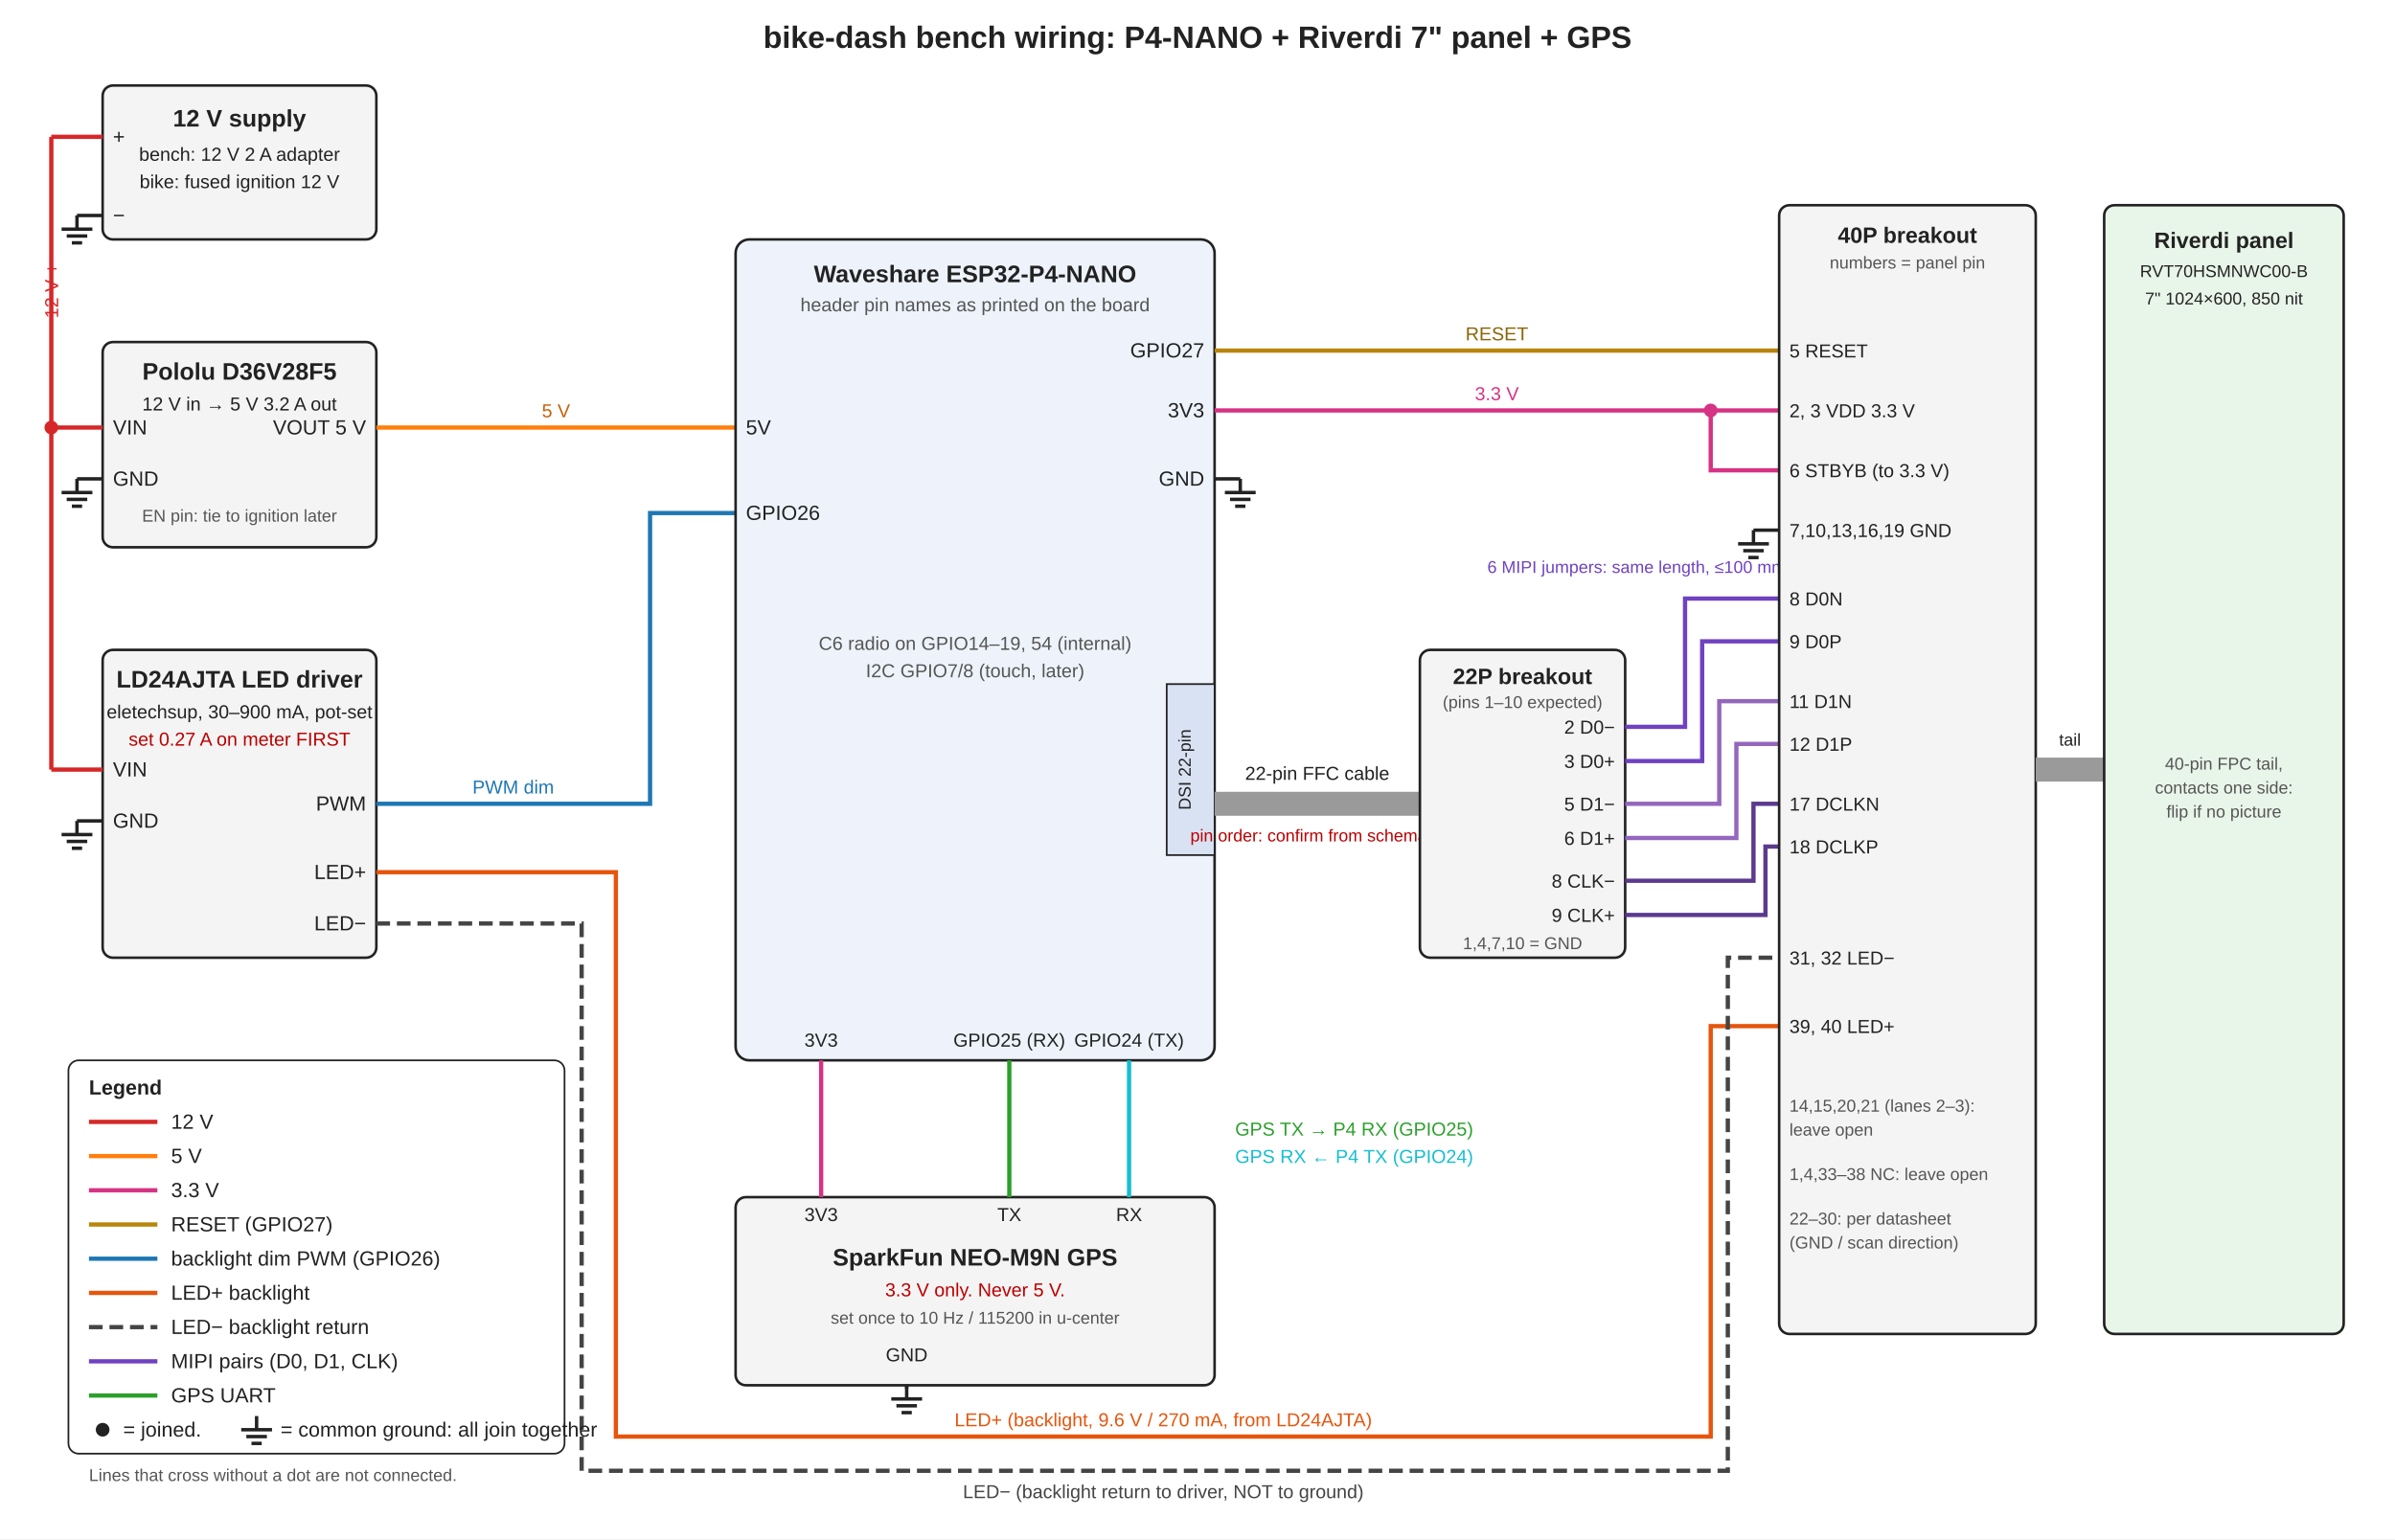
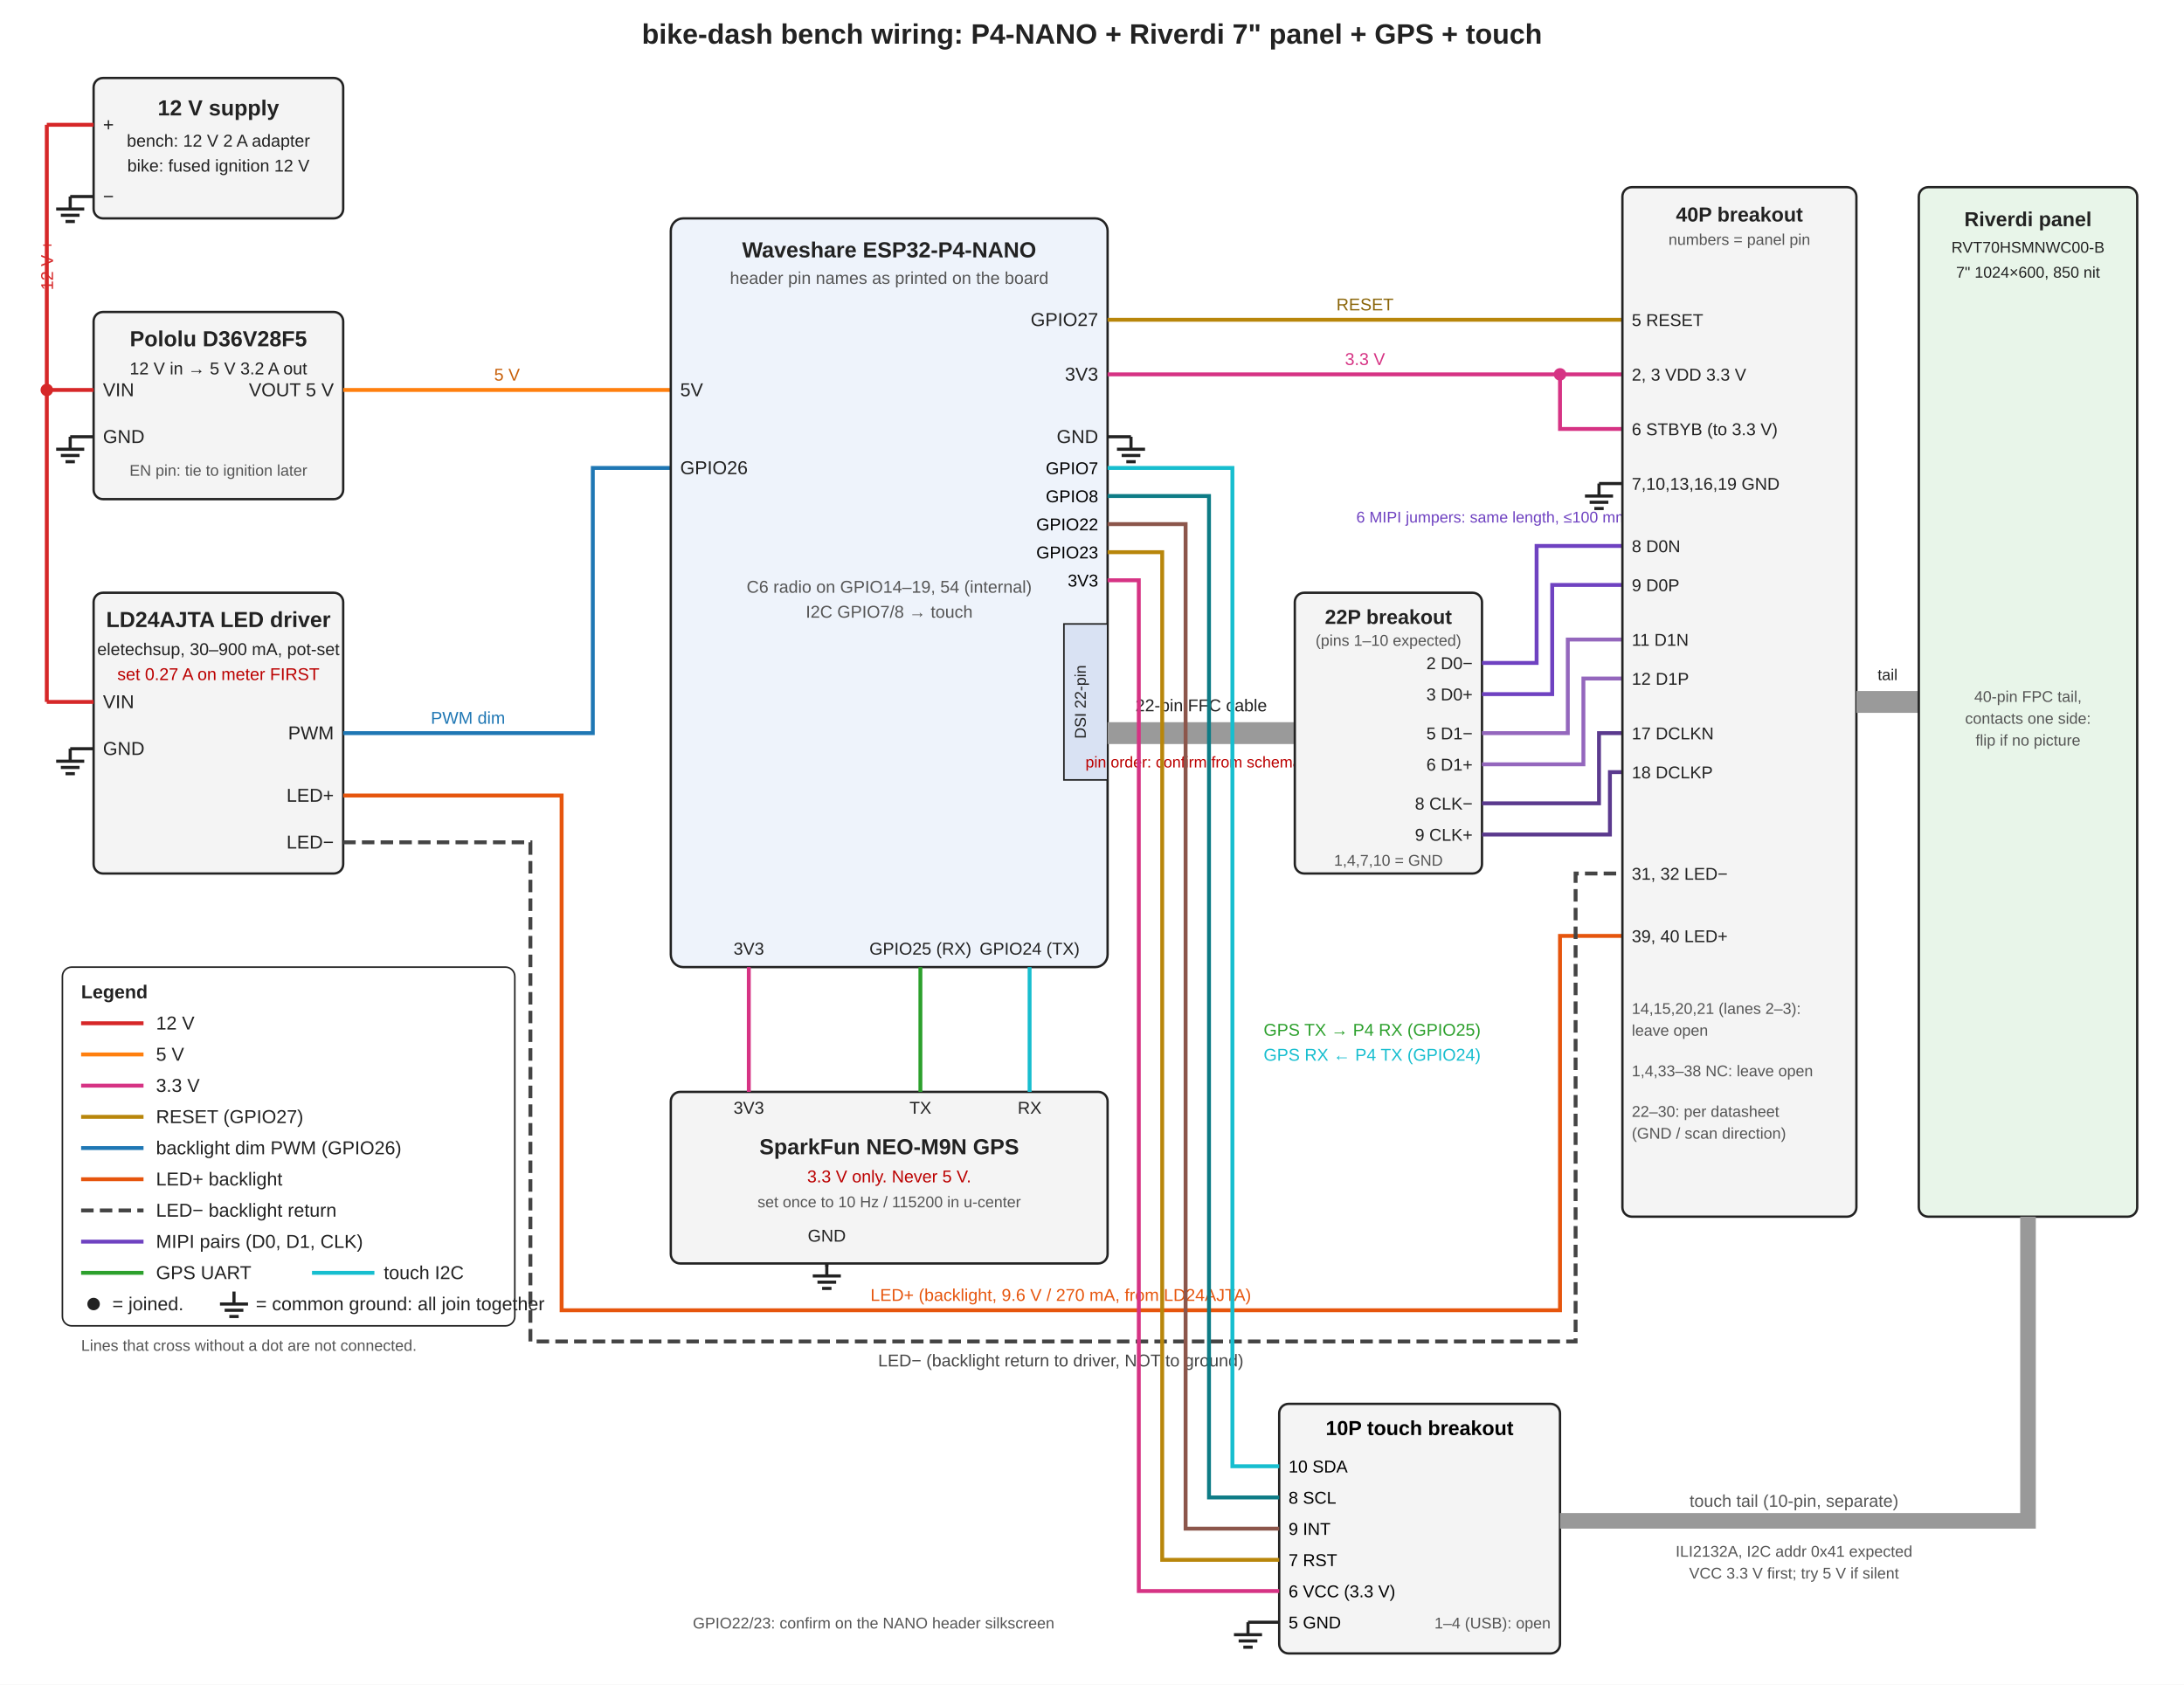
- <svg xmlns="http://www.w3.org/2000/svg" viewBox="0 0 1400 900" width="1400" height="900" role="img" aria-label="Bench wiring: 12 V supply feeds a Pololu 5 V buck and an LD24AJTA LED driver; the P4-NANO gets 5 V, drives the panel over a 22-pin FFC to a 22-pin breakout, six MIPI jumpers to a 40-pin breakout, and the Riverdi panel tail; RESET, 3.3 V and STBYB from the P4-NANO header; backlight LED+/LED- from the LD24AJTA; GPS on 3.3 V and GPIO24/25.">
+ <svg xmlns="http://www.w3.org/2000/svg" viewBox="0 0 1400 1080" width="1400" height="1080" role="img" aria-label="Bench wiring: 12 V supply feeds a Pololu 5 V buck and an LD24AJTA LED driver; the P4-NANO gets 5 V, drives the panel over a 22-pin FFC to a 22-pin breakout, six MIPI jumpers to a 40-pin breakout, and the Riverdi panel tail; RESET, 3.3 V and STBYB from the P4-NANO header; backlight LED+/LED- from the LD24AJTA; GPS on 3.3 V and GPIO24/25; touch on a 10-pin breakout: I2C GPIO7/8, INT GPIO22, RST GPIO23, 3.3 V.">
  <defs>
    <g id="gnd" stroke="#222" stroke-width="2" fill="none">
      <line x1="0" y1="0" x2="0" y2="8" />
      <line x1="-9" y1="8" x2="9" y2="8" />
      <line x1="-6" y1="12" x2="6" y2="12" />
      <line x1="-3" y1="16" x2="3" y2="16" />
    </g>
  </defs>
-   <rect x="0" y="0" width="1400" height="900" fill="#ffffff" />
+   <rect x="0" y="0" width="1400" height="1080" fill="#ffffff" />
  <g font-family="Arial, Helvetica, sans-serif" font-size="12" fill="#222">
-     <text x="700" y="28" font-size="18" font-weight="bold" text-anchor="middle">bike-dash bench wiring: P4-NANO + Riverdi 7" panel + GPS</text>
+     <text x="700" y="28" font-size="18" font-weight="bold" text-anchor="middle">bike-dash bench wiring: P4-NANO + Riverdi 7" panel + GPS + touch</text>
    <rect x="60" y="50" width="160" height="90" rx="6" fill="#f4f4f4" stroke="#222" stroke-width="1.5" />
    <text x="140" y="74" font-size="14" font-weight="bold" text-anchor="middle">12 V supply</text>
    <text x="140" y="94" font-size="11" text-anchor="middle">bench: 12 V 2 A adapter</text>
    <text x="140" y="110" font-size="11" text-anchor="middle">bike: fused ignition 12 V</text>
    <text x="66" y="84" font-size="12">+</text>
    <text x="66" y="130" font-size="12">−</text>
    <line x1="60" y1="126" x2="45" y2="126" stroke="#222" stroke-width="2" />
    <use href="#gnd" x="45" y="126" />
    <rect x="60" y="200" width="160" height="120" rx="6" fill="#f4f4f4" stroke="#222" stroke-width="1.5" />
    <text x="140" y="222" font-size="14" font-weight="bold" text-anchor="middle">Pololu D36V28F5</text>
    <text x="140" y="240" font-size="11" text-anchor="middle">12 V in → 5 V 3.2 A out</text>
    <text x="66" y="254">VIN</text>
    <text x="66" y="284">GND</text>
    <line x1="60" y1="280" x2="45" y2="280" stroke="#222" stroke-width="2" />
    <use href="#gnd" x="45" y="280" />
    <text x="214" y="254" text-anchor="end">VOUT 5 V</text>
    <text x="140" y="305" font-size="10" text-anchor="middle" fill="#555">EN pin: tie to ignition later</text>
    <rect x="60" y="380" width="160" height="180" rx="6" fill="#f4f4f4" stroke="#222" stroke-width="1.5" />
    <text x="140" y="402" font-size="14" font-weight="bold" text-anchor="middle">LD24AJTA LED driver</text>
    <text x="140" y="420" font-size="11" text-anchor="middle">eletechsup, 30–900 mA, pot-set</text>
    <text x="140" y="436" font-size="11" text-anchor="middle" fill="#b00">set 0.27 A on meter FIRST</text>
    <text x="66" y="454">VIN</text>
    <text x="66" y="484">GND</text>
    <line x1="60" y1="480" x2="45" y2="480" stroke="#222" stroke-width="2" />
    <use href="#gnd" x="45" y="480" />
    <text x="214" y="474" text-anchor="end">PWM</text>
    <text x="214" y="514" text-anchor="end">LED+</text>
    <text x="214" y="544" text-anchor="end">LED−</text>
    <g stroke="#d62728" stroke-width="2.5" fill="none">
      <line x1="30" y1="80" x2="30" y2="450" />
      <line x1="30" y1="80" x2="60" y2="80" />
      <line x1="30" y1="250" x2="60" y2="250" />
      <line x1="30" y1="450" x2="60" y2="450" />
    </g>
    <circle cx="30" cy="250" r="4" fill="#d62728" />
    <text x="34" y="170" font-size="11" fill="#d62728" transform="rotate(-90 34 170)" text-anchor="middle">12 V +</text>
    <line x1="220" y1="250" x2="430" y2="250" stroke="#ff7f0e" stroke-width="2.5" />
    <text x="325" y="244" font-size="11" fill="#c8600a" text-anchor="middle">5 V</text>
    <polyline points="220,470 380,470 380,300 430,300" fill="none" stroke="#1f77b4" stroke-width="2.5" />
    <text x="300" y="464" font-size="11" fill="#1f77b4" text-anchor="middle">PWM dim</text>
    <polyline points="220,510 360,510 360,840 1000,840 1000,600 1040,600" fill="none" stroke="#e6550d" stroke-width="2.5" />
    <polyline points="220,540 340,540 340,860 1010,860 1010,560 1040,560" fill="none" stroke="#444" stroke-width="2.5" stroke-dasharray="8 4" />
    <text x="680" y="834" font-size="11" fill="#e6550d" text-anchor="middle">LED+  (backlight, 9.6 V / 270 mA, from LD24AJTA)</text>
    <text x="680" y="876" font-size="11" fill="#444" text-anchor="middle">LED−  (backlight return to driver, NOT to ground)</text>
    <rect x="430" y="140" width="280" height="480" rx="8" fill="#eef3fb" stroke="#222" stroke-width="1.5" />
    <text x="570" y="165" font-size="14" font-weight="bold" text-anchor="middle">Waveshare ESP32-P4-NANO</text>
    <text x="570" y="182" font-size="11" text-anchor="middle" fill="#555">header pin names as printed on the board</text>
    <text x="436" y="254">5V</text>
    <text x="436" y="304">GPIO26</text>
    <text x="704" y="209" text-anchor="end">GPIO27</text>
    <text x="704" y="244" text-anchor="end">3V3</text>
    <text x="704" y="284" text-anchor="end">GND</text>
    <line x1="710" y1="280" x2="725" y2="280" stroke="#222" stroke-width="2" />
    <use href="#gnd" x="725" y="280" />
    <rect x="682" y="400" width="28" height="100" fill="#d9e2f3" stroke="#222" />
    <text x="696" y="450" font-size="10" text-anchor="middle" transform="rotate(-90 696 450)">DSI 22-pin</text>
    <text x="480" y="612" font-size="11" text-anchor="middle">3V3</text>
    <text x="590" y="612" font-size="11" text-anchor="middle">GPIO25 (RX)</text>
    <text x="660" y="612" font-size="11" text-anchor="middle">GPIO24 (TX)</text>
    <text x="570" y="380" font-size="11" text-anchor="middle" fill="#555">C6 radio on GPIO14–19, 54 (internal)</text>
-     <text x="570" y="396" font-size="11" text-anchor="middle" fill="#555">I2C GPIO7/8 (touch, later)</text>
+     <text x="570" y="396" font-size="11" text-anchor="middle" fill="#555">I2C GPIO7/8 → touch</text>
    <line x1="710" y1="205" x2="1040" y2="205" stroke="#b8860b" stroke-width="2.5" />
    <text x="875" y="199" font-size="11" fill="#8a6508" text-anchor="middle">RESET</text>
    <polyline points="710,240 1040,240" fill="none" stroke="#d63384" stroke-width="2.5" />
    <polyline points="1000,240 1000,275 1040,275" fill="none" stroke="#d63384" stroke-width="2.5" />
    <circle cx="1000" cy="240" r="4" fill="#d63384" />
    <text x="875" y="234" font-size="11" fill="#d63384" text-anchor="middle">3.3 V</text>
    <line x1="710" y1="470" x2="830" y2="470" stroke="#9a9a9a" stroke-width="14" />
    <text x="770" y="456" font-size="11" text-anchor="middle">22-pin FFC cable</text>
    <text x="770" y="492" font-size="10" text-anchor="middle" fill="#b00">pin order: confirm from schematic</text>
    <rect x="830" y="380" width="120" height="180" rx="6" fill="#f4f4f4" stroke="#222" stroke-width="1.5" />
    <text x="890" y="400" font-size="13" font-weight="bold" text-anchor="middle">22P breakout</text>
    <text x="890" y="414" font-size="10" text-anchor="middle" fill="#555">(pins 1–10 expected)</text>
    <text x="944" y="429" text-anchor="end" font-size="11">2  D0−</text>
    <text x="944" y="449" text-anchor="end" font-size="11">3  D0+</text>
    <text x="944" y="474" text-anchor="end" font-size="11">5  D1−</text>
    <text x="944" y="494" text-anchor="end" font-size="11">6  D1+</text>
    <text x="944" y="519" text-anchor="end" font-size="11">8  CLK−</text>
    <text x="944" y="539" text-anchor="end" font-size="11">9  CLK+</text>
    <text x="890" y="555" font-size="10" text-anchor="middle" fill="#555">1,4,7,10 = GND</text>
    <g fill="none" stroke-width="2.5">
      <polyline points="950,425 985,425 985,350 1040,350" stroke="#6f42c1" />
      <polyline points="950,445 995,445 995,375 1040,375" stroke="#6f42c1" />
      <polyline points="950,470 1005,470 1005,410 1040,410" stroke="#9467bd" />
      <polyline points="950,490 1015,490 1015,435 1040,435" stroke="#9467bd" />
      <polyline points="950,515 1025,515 1025,470 1040,470" stroke="#5b3a8e" />
      <polyline points="950,535 1032,535 1032,495 1040,495" stroke="#5b3a8e" />
    </g>
    <text x="990" y="335" font-size="10" fill="#6f42c1" text-anchor="middle">6 MIPI jumpers: same length, ≤100 mm, pairs together</text>
    <rect x="1040" y="120" width="150" height="660" rx="6" fill="#f4f4f4" stroke="#222" stroke-width="1.5" />
    <text x="1115" y="142" font-size="13" font-weight="bold" text-anchor="middle">40P breakout</text>
    <text x="1115" y="157" font-size="10" text-anchor="middle" fill="#555">numbers = panel pin</text>
    <text x="1046" y="209" font-size="11">5  RESET</text>
    <text x="1046" y="244" font-size="11">2, 3  VDD 3.3 V</text>
    <text x="1046" y="279" font-size="11">6  STBYB (to 3.3 V)</text>
    <text x="1046" y="314" font-size="11">7,10,13,16,19  GND</text>
    <line x1="1040" y1="310" x2="1025" y2="310" stroke="#222" stroke-width="2" />
    <use href="#gnd" x="1025" y="310" />
    <text x="1046" y="354" font-size="11">8  D0N</text>
    <text x="1046" y="379" font-size="11">9  D0P</text>
    <text x="1046" y="414" font-size="11">11  D1N</text>
    <text x="1046" y="439" font-size="11">12  D1P</text>
    <text x="1046" y="474" font-size="11">17  DCLKN</text>
    <text x="1046" y="499" font-size="11">18  DCLKP</text>
    <text x="1046" y="564" font-size="11">31, 32  LED−</text>
    <text x="1046" y="604" font-size="11">39, 40  LED+</text>
    <text x="1046" y="650" font-size="10" fill="#555">14,15,20,21 (lanes 2–3):</text>
    <text x="1046" y="664" font-size="10" fill="#555">leave open</text>
    <text x="1046" y="690" font-size="10" fill="#555">1,4,33–38 NC: leave open</text>
    <text x="1046" y="716" font-size="10" fill="#555">22–30: per datasheet</text>
    <text x="1046" y="730" font-size="10" fill="#555">(GND / scan direction)</text>
    <line x1="1190" y1="450" x2="1230" y2="450" stroke="#9a9a9a" stroke-width="14" />
    <text x="1210" y="436" font-size="10" text-anchor="middle">tail</text>
    <rect x="1230" y="120" width="140" height="660" rx="6" fill="#e8f5e9" stroke="#222" stroke-width="1.5" />
    <text x="1300" y="145" font-size="13" font-weight="bold" text-anchor="middle">Riverdi panel</text>
    <text x="1300" y="162" font-size="10" text-anchor="middle">RVT70HSMNWC00-B</text>
    <text x="1300" y="178" font-size="10" text-anchor="middle">7" 1024×600, 850 nit</text>
    <text x="1300" y="450" font-size="10" text-anchor="middle" fill="#555">40-pin FPC tail,</text>
    <text x="1300" y="464" font-size="10" text-anchor="middle" fill="#555">contacts one side:</text>
    <text x="1300" y="478" font-size="10" text-anchor="middle" fill="#555">flip if no picture</text>
    <rect x="430" y="700" width="280" height="110" rx="6" fill="#f4f4f4" stroke="#222" stroke-width="1.5" />
    <text x="570" y="740" font-size="14" font-weight="bold" text-anchor="middle">SparkFun NEO-M9N GPS</text>
    <text x="570" y="758" font-size="11" text-anchor="middle" fill="#b00">3.3 V only. Never 5 V.</text>
    <text x="570" y="774" font-size="10" text-anchor="middle" fill="#555">set once to 10 Hz / 115200 in u-center</text>
    <text x="480" y="714" font-size="11" text-anchor="middle">3V3</text>
    <text x="590" y="714" font-size="11" text-anchor="middle">TX</text>
    <text x="660" y="714" font-size="11" text-anchor="middle">RX</text>
    <text x="530" y="796" font-size="11" text-anchor="middle">GND</text>
    <line x1="530" y1="810" x2="530" y2="812" stroke="#222" stroke-width="2" />
    <use href="#gnd" x="530" y="810" />
    <line x1="480" y1="620" x2="480" y2="700" stroke="#d63384" stroke-width="2.5" />
    <line x1="590" y1="620" x2="590" y2="700" stroke="#2ca02c" stroke-width="2.5" />
    <line x1="660" y1="620" x2="660" y2="700" stroke="#17becf" stroke-width="2.5" />
-     <text x="722" y="664" font-size="11" fill="#2ca02c">GPS TX → P4 RX (GPIO25)</text>
-     <text x="722" y="680" font-size="11" fill="#17becf">GPS RX ← P4 TX (GPIO24)</text>
+     <text x="810" y="664" font-size="11" fill="#2ca02c">GPS TX → P4 RX (GPIO25)</text>
+     <text x="810" y="680" font-size="11" fill="#17becf">GPS RX ← P4 TX (GPIO24)</text>
    <rect x="40" y="620" width="290" height="230" rx="6" fill="#fff" stroke="#222" stroke-width="1" />
    <text x="52" y="640" font-size="12" font-weight="bold">Legend</text>
    <line x1="52" y1="656" x2="92" y2="656" stroke="#d62728" stroke-width="2.5" />
    <text x="100" y="660">12 V</text>
    <line x1="52" y1="676" x2="92" y2="676" stroke="#ff7f0e" stroke-width="2.5" />
    <text x="100" y="680">5 V</text>
    <line x1="52" y1="696" x2="92" y2="696" stroke="#d63384" stroke-width="2.5" />
    <text x="100" y="700">3.3 V</text>
    <line x1="52" y1="716" x2="92" y2="716" stroke="#b8860b" stroke-width="2.5" />
    <text x="100" y="720">RESET (GPIO27)</text>
    <line x1="52" y1="736" x2="92" y2="736" stroke="#1f77b4" stroke-width="2.5" />
    <text x="100" y="740">backlight dim PWM (GPIO26)</text>
    <line x1="52" y1="756" x2="92" y2="756" stroke="#e6550d" stroke-width="2.5" />
    <text x="100" y="760">LED+ backlight</text>
    <line x1="52" y1="776" x2="92" y2="776" stroke="#444" stroke-width="2.5" stroke-dasharray="8 4" />
    <text x="100" y="780">LED− backlight return</text>
    <line x1="52" y1="796" x2="92" y2="796" stroke="#6f42c1" stroke-width="2.5" />
    <text x="100" y="800">MIPI pairs (D0, D1, CLK)</text>
    <line x1="52" y1="816" x2="92" y2="816" stroke="#2ca02c" stroke-width="2.5" />
    <text x="100" y="820">GPS UART</text>
+     <line x1="200" y1="816" x2="240" y2="816" stroke="#17becf" stroke-width="2.5" />
+     <text x="246" y="820">touch I2C</text>
    <circle cx="60" cy="836" r="4" fill="#222" />
    <text x="72" y="840">= joined.</text>
    <use href="#gnd" x="150" y="828" />
    <text x="164" y="840">= common ground: all join together</text>
    <text x="52" y="866" font-size="10" fill="#555">Lines that cross without a dot are not connected.</text>
  </g>
+   <g font-family="Arial, Helvetica, sans-serif">
+     <rect x="820" y="900" width="180" height="160" rx="6" fill="#f4f4f4" stroke="#222" stroke-width="1.5" />
+     <text x="704" y="304" text-anchor="end" font-size="11">GPIO7</text>
+     <polyline points="710,300 790,300 790,940 820,940" fill="none" stroke="#17becf" stroke-width="2.5" />
+     <text x="826" y="944" font-size="11">10  SDA</text>
+     <text x="704" y="322" text-anchor="end" font-size="11">GPIO8</text>
+     <polyline points="710,318 775,318 775,960 820,960" fill="none" stroke="#0e7c86" stroke-width="2.5" />
+     <text x="826" y="964" font-size="11">8  SCL</text>
+     <text x="704" y="340" text-anchor="end" font-size="11">GPIO22</text>
+     <polyline points="710,336 760,336 760,980 820,980" fill="none" stroke="#8c564b" stroke-width="2.5" />
+     <text x="826" y="984" font-size="11">9  INT</text>
+     <text x="704" y="358" text-anchor="end" font-size="11">GPIO23</text>
+     <polyline points="710,354 745,354 745,1000 820,1000" fill="none" stroke="#b8860b" stroke-width="2.5" />
+     <text x="826" y="1004" font-size="11">7  RST</text>
+     <text x="704" y="376" text-anchor="end" font-size="11">3V3</text>
+     <polyline points="710,372 730,372 730,1020 820,1020" fill="none" stroke="#d63384" stroke-width="2.5" />
+     <text x="826" y="1024" font-size="11">6  VCC (3.3 V)</text>
+     <text x="910" y="920" font-size="13" font-weight="bold" text-anchor="middle">10P touch breakout</text>
+     <text x="826" y="1044" font-size="11">5  GND</text>
+     <line x1="820" y1="1040" x2="800" y2="1040" stroke="#222" stroke-width="2" />
+     <use href="#gnd" x="800" y="1040" />
+     <text x="994" y="1044" font-size="10" text-anchor="end" fill="#555">1–4 (USB): open</text>
+     <polyline points="1300,780 1300,975 1000,975" fill="none" stroke="#999" stroke-width="10" />
+     <text x="1150" y="966" font-size="11" text-anchor="middle" fill="#555">touch tail (10-pin, separate)</text>
+     <text x="1150" y="998" font-size="10" text-anchor="middle" fill="#555">ILI2132A, I2C addr 0x41 expected</text>
+     <text x="1150" y="1012" font-size="10" text-anchor="middle" fill="#555">VCC 3.3 V first; try 5 V if silent</text>
+     <text x="560" y="1044" font-size="10" text-anchor="middle" fill="#555">GPIO22/23: confirm on the NANO header silkscreen</text>
+   </g>
</svg>
